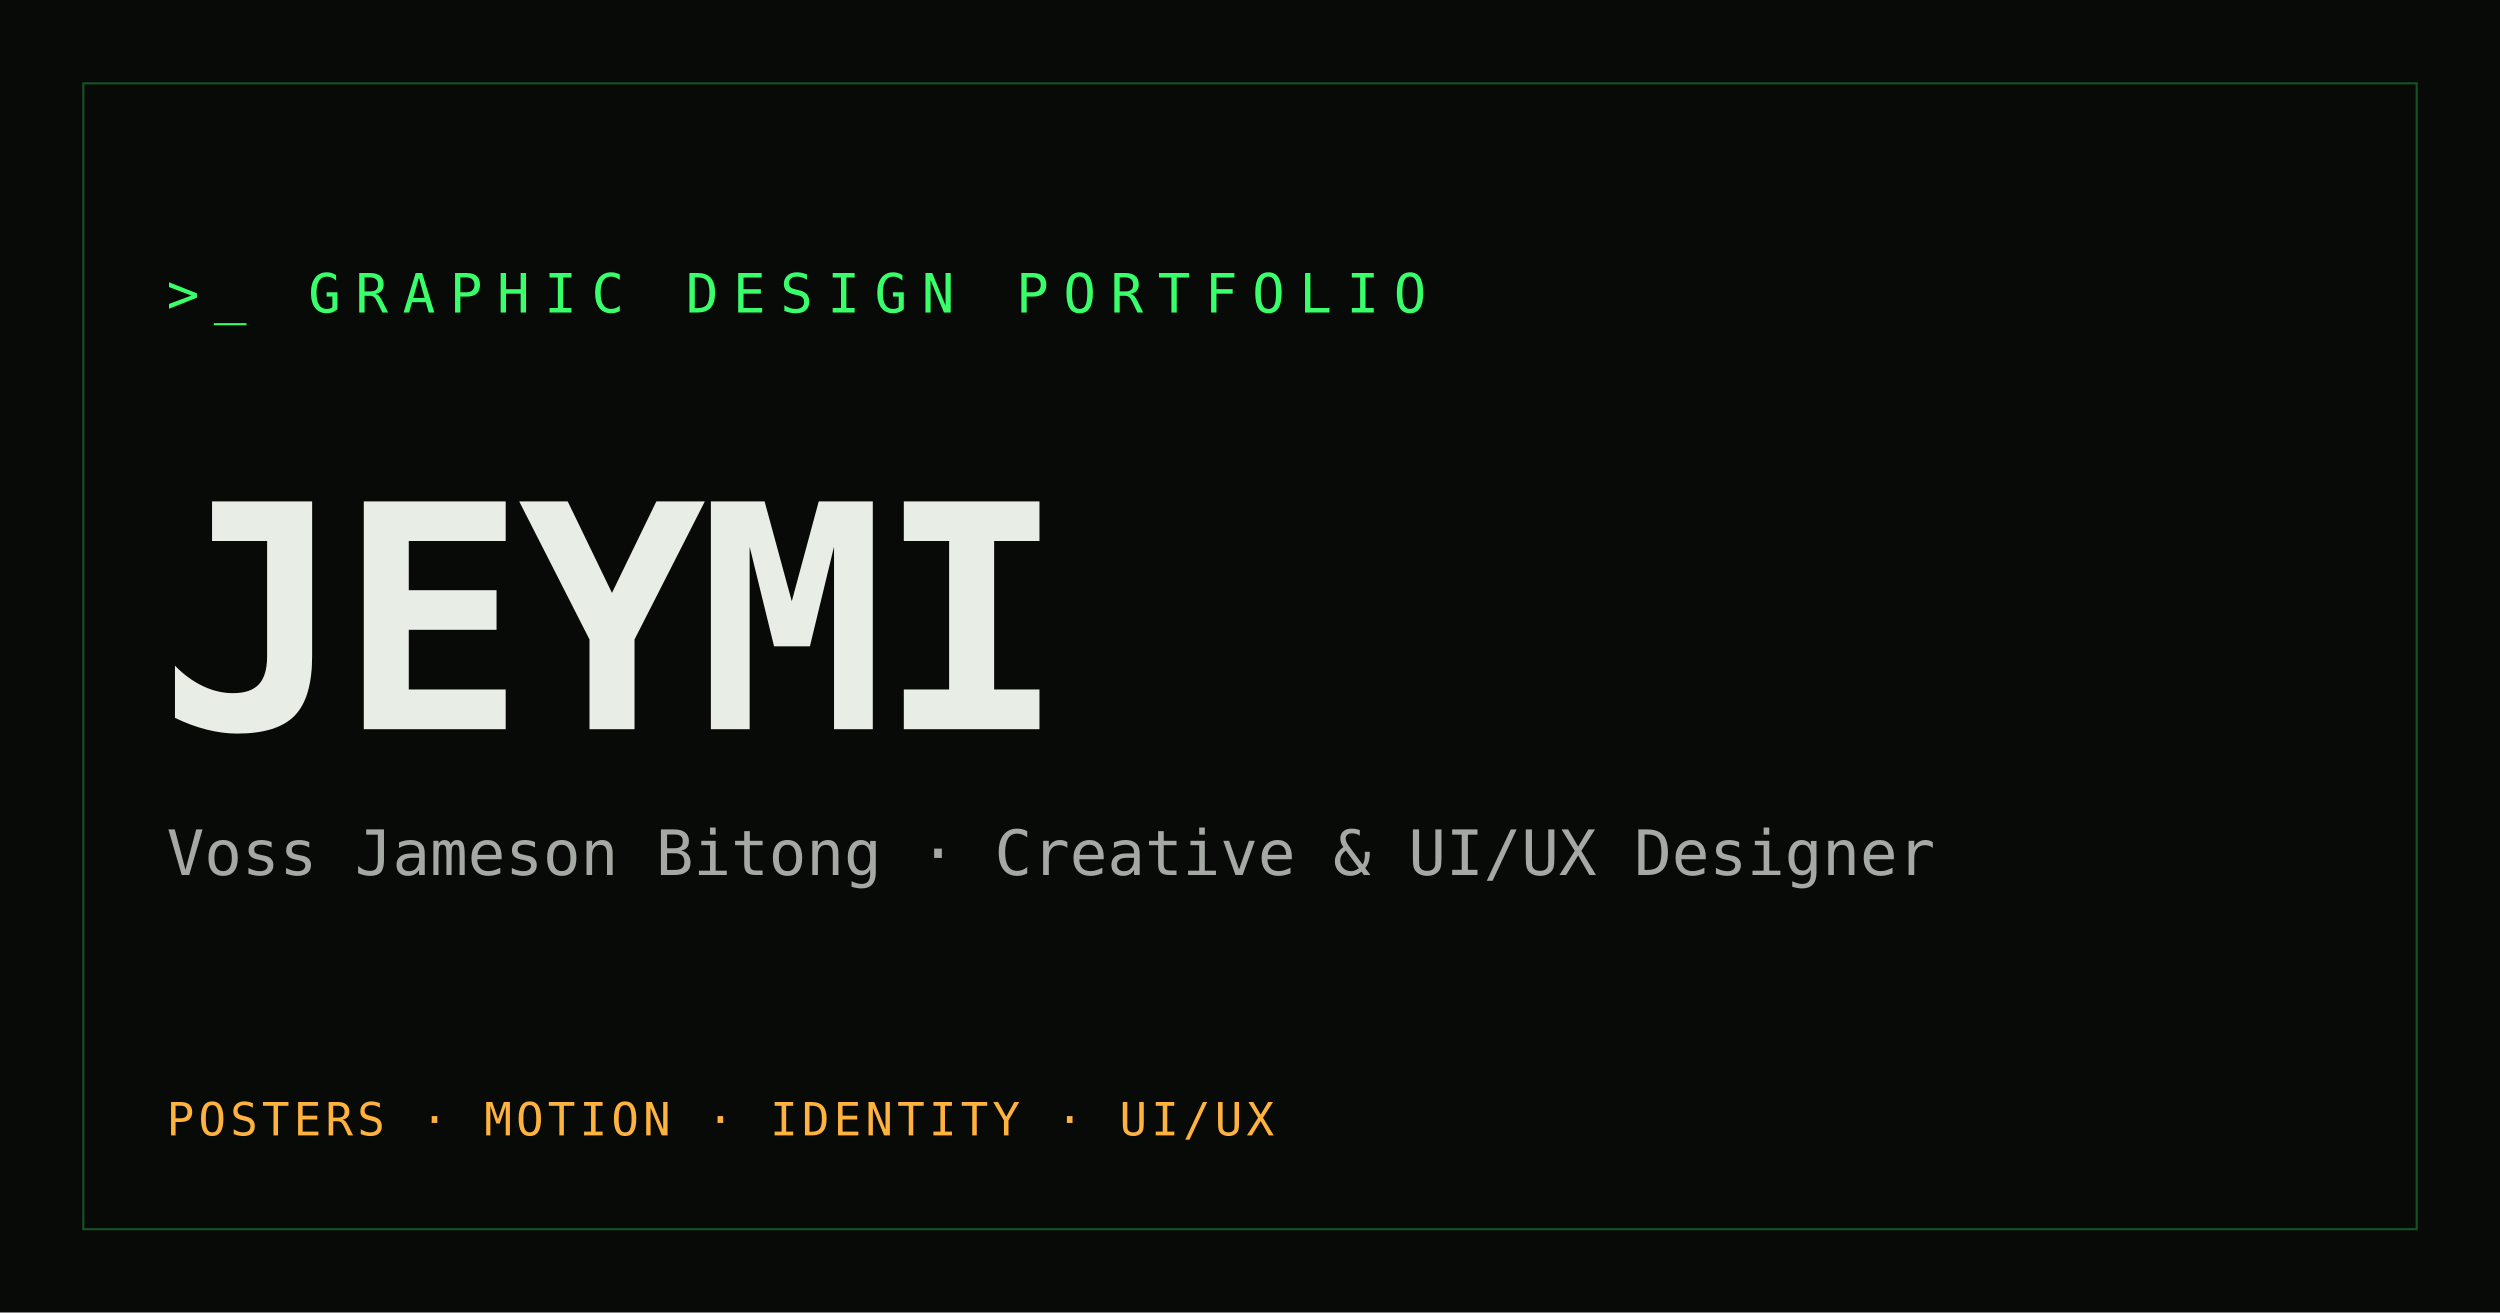
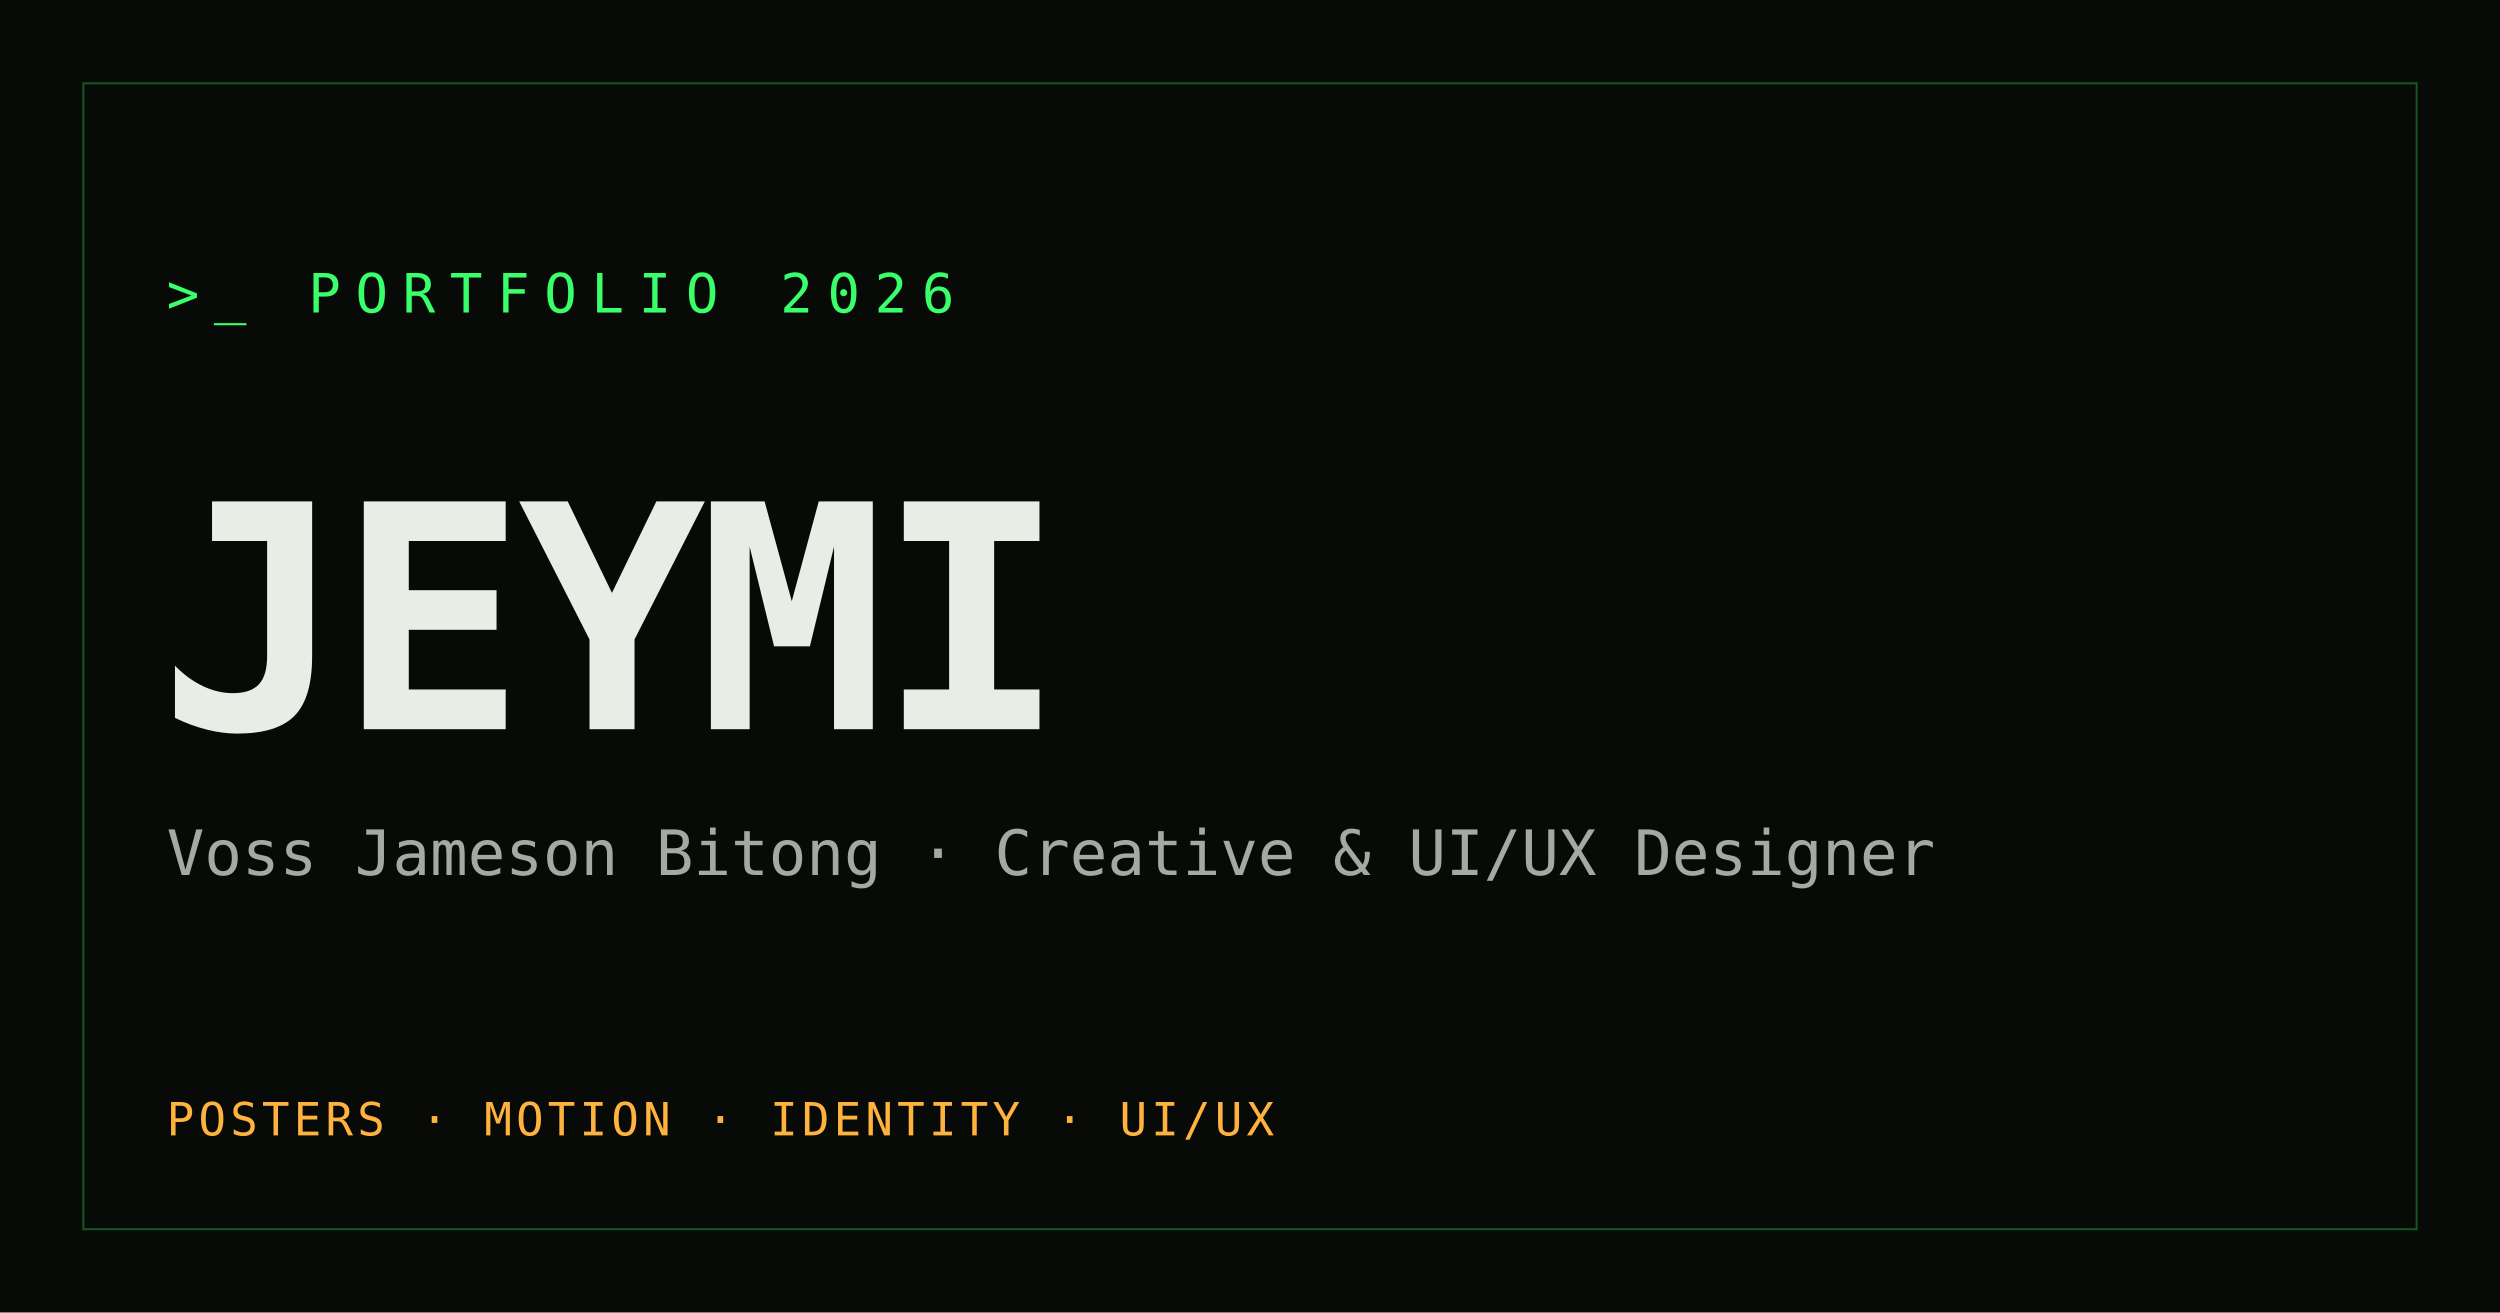
<svg xmlns="http://www.w3.org/2000/svg" width="1200" height="630" viewBox="0 0 1200 630">
  <rect width="1200" height="630" fill="#070A07" />
  <rect x="40" y="40" width="1120" height="550" fill="none" stroke="#39FF6A" stroke-opacity="0.3" />
-   <text x="80" y="150" fill="#39FF6A" font-family="monospace" font-size="26" letter-spacing="7">&gt;_ GRAPHIC DESIGN PORTFOLIO</text>
+   <text x="80" y="150" fill="#39FF6A" font-family="monospace" font-size="26" letter-spacing="7">&gt;_ PORTFOLIO 2026</text>
  <text x="76" y="350" fill="#E8EDE6" font-family="monospace" font-weight="800" font-size="150" letter-spacing="-4">JEYMI</text>
  <text x="80" y="420" fill="#E8EDE6" fill-opacity="0.7" font-family="monospace" font-size="30">Voss Jameson Bitong · Creative &amp; UI/UX Designer</text>
  <text x="80" y="545" fill="#FFB23E" font-family="monospace" font-size="22" letter-spacing="2">POSTERS · MOTION · IDENTITY · UI/UX</text>
</svg>
